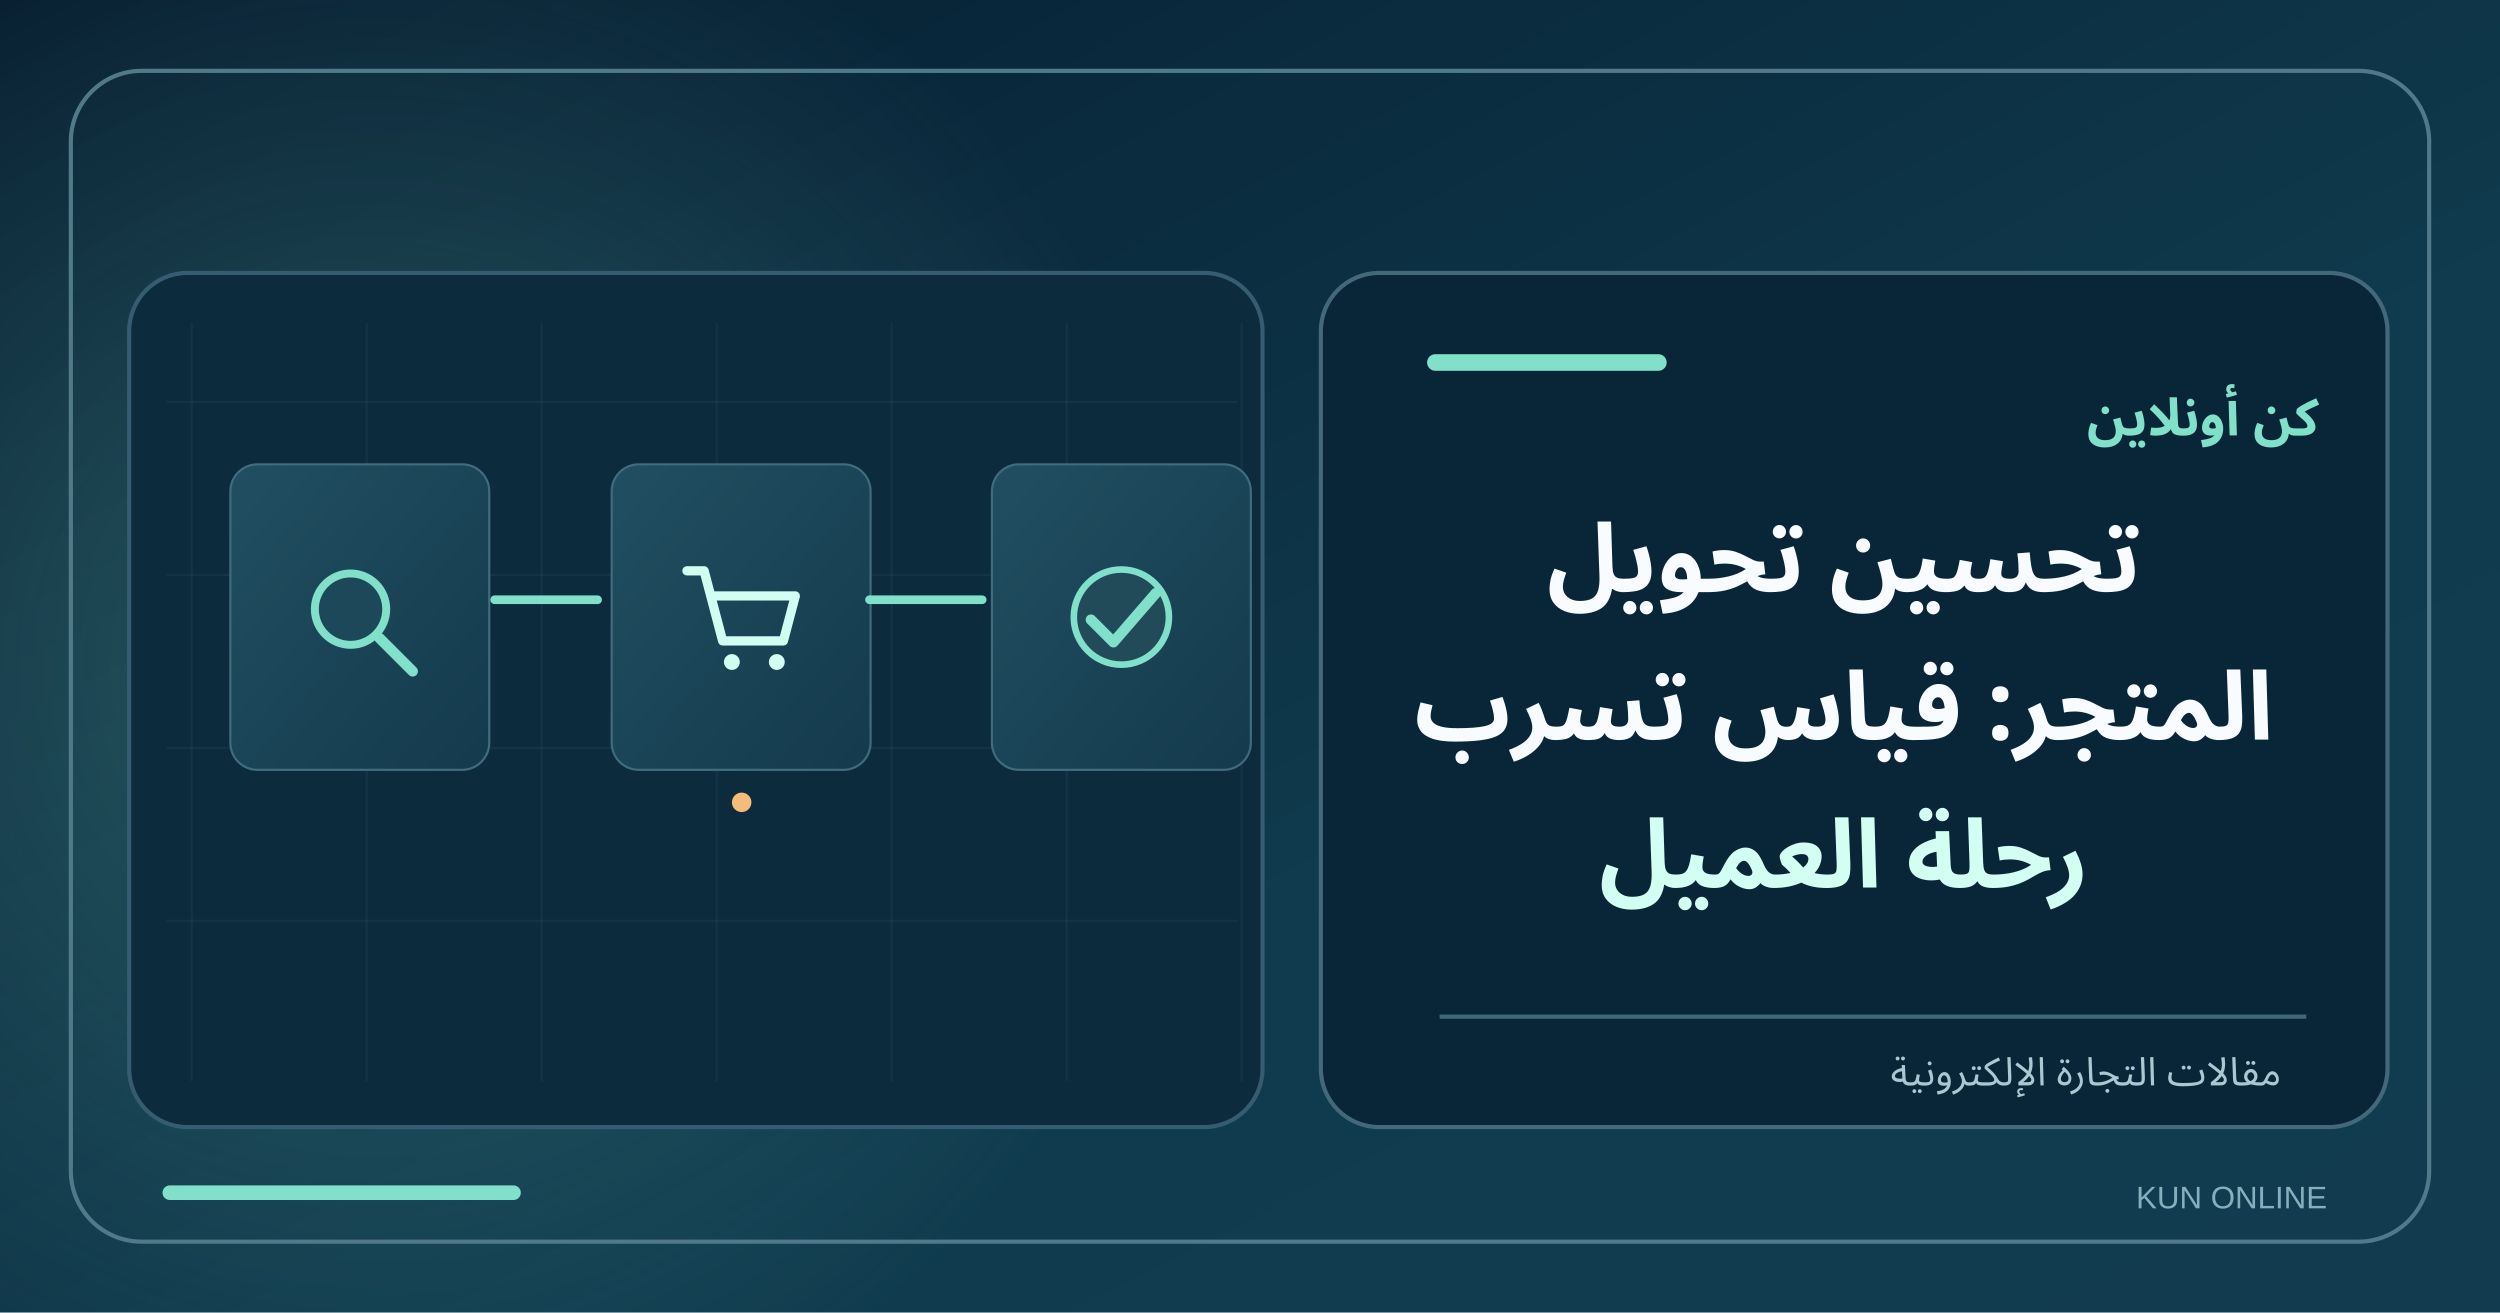
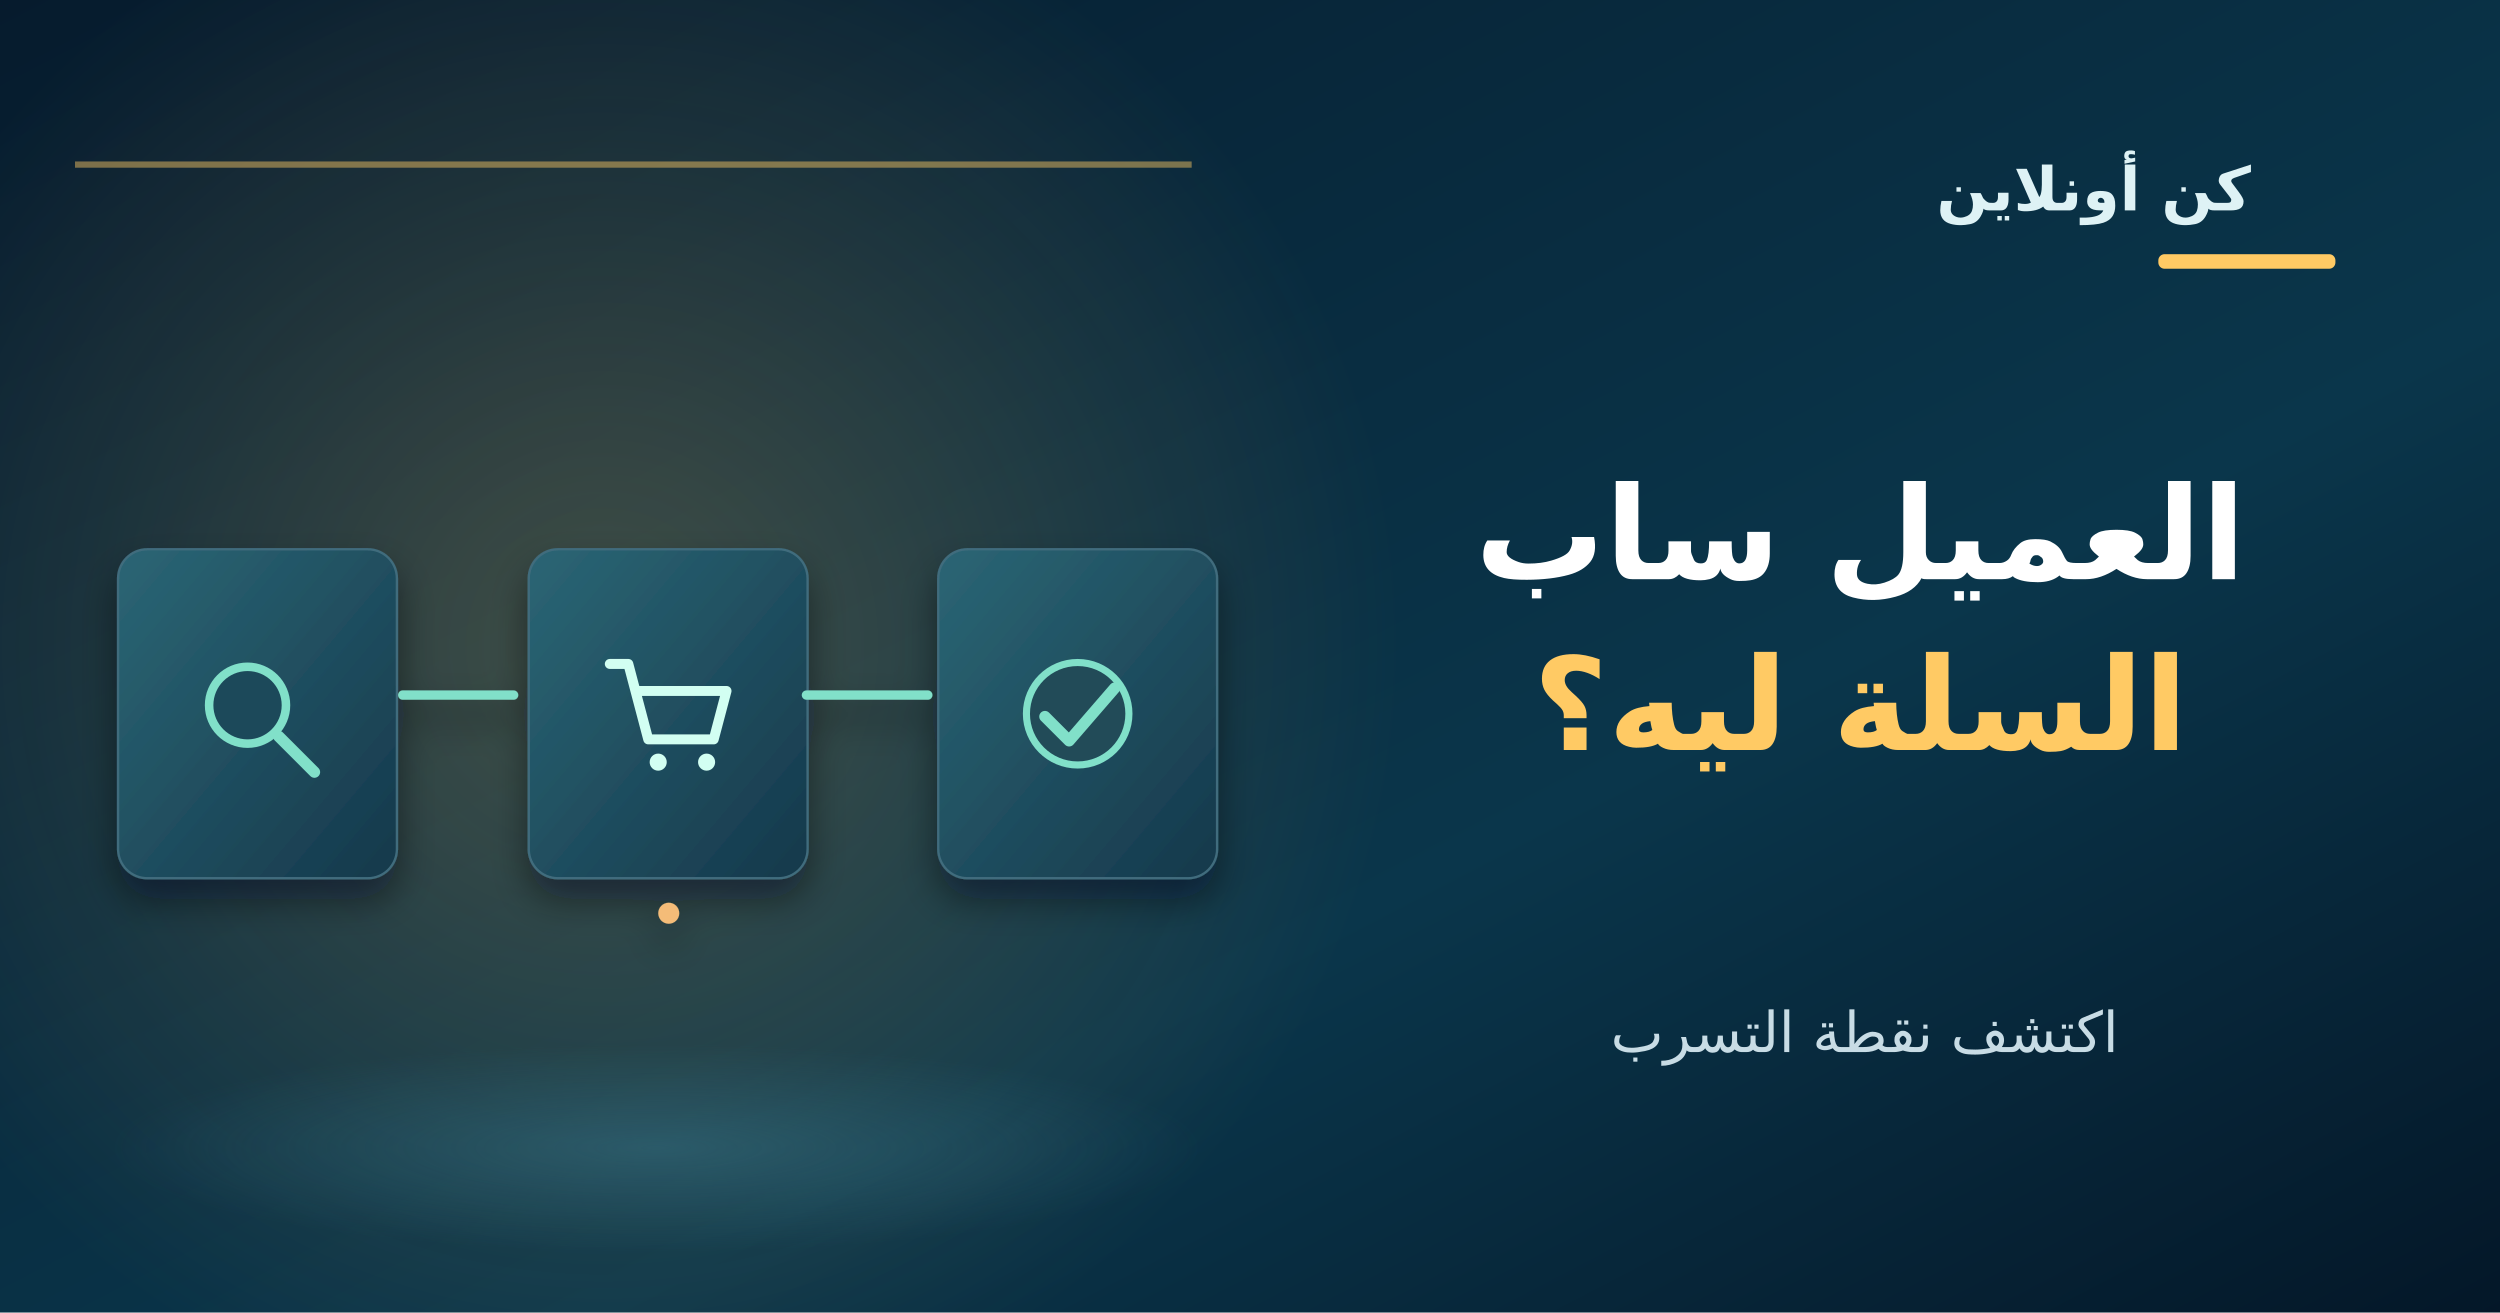
<svg xmlns="http://www.w3.org/2000/svg" width="1200" height="630" viewBox="0 0 1200 630" role="img" aria-labelledby="title desc">
  <defs>
-     <linearGradient id="back" x1="0" y1="0" x2="1" y2="1">
-       <stop stop-color="#061d30" />
-       <stop offset=".62" stop-color="#103b4e" />
-       <stop offset="1" stop-color="#123b50" />
+     <linearGradient id="bg" x1="0" y1="0" x2="1" y2="1">
+       <stop stop-color="#061b2d" />
+       <stop offset=".62" stop-color="#0a364b" />
+       <stop offset="1" stop-color="#041728" />
    </linearGradient>
+     <radialGradient id="glow">
+       <stop stop-color="#ffca64" stop-opacity=".23" />
+       <stop offset="1" stop-color="#ffca64" stop-opacity="0" />
+     </radialGradient>
    <linearGradient id="glass" x1="0" y1="0" x2="1" y2="1">
-       <stop stop-color="#214f61" />
-       <stop offset="1" stop-color="#143a4d" />
+       <stop stop-color="#2b6675" />
+       <stop offset="1" stop-color="#15384b" />
    </linearGradient>
-     <radialGradient id="bloom">
-       <stop stop-color="#81e0c9" stop-opacity=".24" />
-       <stop offset="1" stop-color="#81e0c9" stop-opacity="0" />
+     <filter id="drop" x="-30%" y="-30%" width="170%" height="170%">
+       <feDropShadow dx="0" dy="17" stdDeviation="16" flood-color="#010e19" flood-opacity=".45" />
+     </filter>
+     <clipPath id="artStage">
+       <rect x="15" y="105" width="614" height="440" rx="12" />
+     </clipPath>
+     <radialGradient id="floor">
+       <stop stop-color="#3a798d" stop-opacity=".45" />
+       <stop offset="1" stop-color="#3a798d" stop-opacity="0" />
    </radialGradient>
  </defs>
-   <rect width="1200" height="630" fill="url(#back)" />
-   <circle cx="180" cy="320" r="390" fill="url(#bloom)" />
-   <rect x="34" y="34" width="1132" height="562" rx="34" fill="none" stroke="#51798a" stroke-width="2" />
-   <rect x="62" y="131" width="544" height="410" rx="28" fill="#0c2b3d" stroke="#365c71" stroke-width="2" />
-   <g stroke="#508396" stroke-opacity=".10" stroke-width="1">
-     <path d="M92 155V519" />
-     <path d="M176 155V519" />
-     <path d="M260 155V519" />
-     <path d="M344 155V519" />
-     <path d="M428 155V519" />
-     <path d="M512 155V519" />
-     <path d="M596 155V519" />
-     <path d="M80 193H594" />
-     <path d="M80 276H594" />
-     <path d="M80 359H594" />
-     <path d="M80 442H594" />
+   <rect width="1200" height="630" fill="url(#bg)" />
+   <circle cx="290" cy="310" r="381" fill="url(#glow)" />
+   <ellipse cx="315" cy="551" rx="260" ry="50" fill="url(#floor)" />
+   <path d="M36 79H572" stroke="#ffca64" stroke-width="3" opacity=".46" />
+   <g clip-path="url(#artStage)">
+     <g id="topic-art" filter="url(#drop)" transform="translate(-15 155) scale(.56)">
+       <rect x="128" y="194" width="239" height="282" rx="25" fill="url(#glass)" stroke="#416c7d" stroke-width="2" />
+       <g transform="translate(186.5 274) scale(1.22)">
+         <circle cx="43" cy="44" r="27" fill="#1d485a" stroke="#81e0c9" stroke-width="6" />
+         <path d="M65 66L90 91" fill="none" stroke="#81e0c9" stroke-width="8" stroke-linecap="round" stroke-linejoin="round" />
+       </g>
+       <rect x="480" y="194" width="239" height="282" rx="25" fill="url(#glass)" stroke="#416c7d" stroke-width="2" />
+       <g transform="translate(538.5 274) scale(1.22)">
+         <path d="M9 15H22L36 68H82L91 34H29" fill="none" stroke="#d2fff2" stroke-width="7" stroke-linecap="round" stroke-linejoin="round" />
+         <circle cx="43" cy="84" r="6" fill="#d2fff2" stroke="none" stroke-width="0" />
+         <circle cx="77" cy="84" r="6" fill="#d2fff2" stroke="none" stroke-width="0" />
+       </g>
+       <rect x="831" y="194" width="239" height="282" rx="25" fill="url(#glass)" stroke="#416c7d" stroke-width="2" />
+       <g transform="translate(889.5 274) scale(1.22)">
+         <circle cx="50" cy="50" r="36" fill="#214b58" stroke="#81e0c9" stroke-width="5" />
+         <path d="M27 52L44 69L76 32" fill="none" stroke="#81e0c9" stroke-width="8" stroke-linecap="round" stroke-linejoin="round" />
+       </g>
+       <path d="M372 319H467M718 319H822" fill="none" stroke="#81e0c9" stroke-width="8" stroke-linecap="round" stroke-linejoin="round" />
+       <circle cx="600" cy="506" r="9" fill="#f4bc78" stroke="none" stroke-width="0" />
+     </g>
  </g>
-   <g id="topic-illustration" transform="translate(44 122) scale(.52)">
-     <rect x="128" y="194" width="239" height="282" rx="25" fill="url(#glass)" stroke="#416c7d" stroke-width="2" />
-     <g transform="translate(186.5 274) scale(1.22)">
-       <circle cx="43" cy="44" r="27" fill="#1d485a" stroke="#81e0c9" stroke-width="6" />
-       <path d="M65 66L90 91" fill="none" stroke="#81e0c9" stroke-width="8" stroke-linecap="round" stroke-linejoin="round" />
-     </g>
-     <rect x="480" y="194" width="239" height="282" rx="25" fill="url(#glass)" stroke="#416c7d" stroke-width="2" />
-     <g transform="translate(538.5 274) scale(1.22)">
-       <path d="M9 15H22L36 68H82L91 34H29" fill="none" stroke="#d2fff2" stroke-width="7" stroke-linecap="round" stroke-linejoin="round" />
-       <circle cx="43" cy="84" r="6" fill="#d2fff2" stroke="none" stroke-width="0" />
-       <circle cx="77" cy="84" r="6" fill="#d2fff2" stroke="none" stroke-width="0" />
-     </g>
-     <rect x="831" y="194" width="239" height="282" rx="25" fill="url(#glass)" stroke="#416c7d" stroke-width="2" />
-     <g transform="translate(889.5 274) scale(1.22)">
-       <circle cx="50" cy="50" r="36" fill="#214b58" stroke="#81e0c9" stroke-width="5" />
-       <path d="M27 52L44 69L76 32" fill="none" stroke="#81e0c9" stroke-width="8" stroke-linecap="round" stroke-linejoin="round" />
-     </g>
-     <path d="M372 319H467M718 319H822" fill="none" stroke="#81e0c9" stroke-width="8" stroke-linecap="round" stroke-linejoin="round" />
-     <circle cx="600" cy="506" r="9" fill="#f4bc78" stroke="none" stroke-width="0" />
+   <text x="1005" y="101" direction="rtl" text-anchor="middle" font-family="Cairo,Tajawal,Segoe UI,Arial,sans-serif" font-size="29" font-weight="700" fill="#def2f5">كن أونلاين</text>
+   <rect x="1036" y="122" width="85" height="7" rx="3" fill="#ffca64" />
+   <g id="hook">
+     <text x="893" y="278" direction="rtl" unicode-bidi="plaintext" text-anchor="middle" font-family="Cairo,Tajawal,Segoe UI,Arial,sans-serif" font-size="62" font-weight="900" fill="#ffffff">العميل ساب</text>
+     <text x="893" y="360" direction="rtl" unicode-bidi="plaintext" text-anchor="middle" font-family="Cairo,Tajawal,Segoe UI,Arial,sans-serif" font-size="62" font-weight="900" fill="#ffca64">السلة ليه؟</text>
  </g>
-   <rect x="634" y="131" width="512" height="410" rx="28" fill="#092639" stroke="#436879" stroke-width="2" />
-   <rect x="685" y="170" width="115" height="8" rx="4" fill="#81e0c9" />
-   <text x="1113" y="209" direction="rtl" text-anchor="start" font-family="Cairo,Tajawal,Noto Sans Arabic,Segoe UI,Arial,sans-serif" font-size="25" font-weight="700" fill="#81e0c9">كن أونلاين</text>
-   <g id="article-title">
-     <text x="885" y="284" text-anchor="middle" direction="rtl" unicode-bidi="plaintext" font-family="Cairo,Tajawal,Noto Sans Arabic,Segoe UI,Arial,sans-serif" font-size="46" font-weight="700" letter-spacing="0" fill="#f8fbff">تحسين تحويل</text>
-     <text x="885" y="355" text-anchor="middle" direction="rtl" unicode-bidi="plaintext" font-family="Cairo,Tajawal,Noto Sans Arabic,Segoe UI,Arial,sans-serif" font-size="46" font-weight="700" letter-spacing="0" fill="#f8fbff">المتجر: قياس تسرب</text>
-     <text x="885" y="426" text-anchor="middle" direction="rtl" unicode-bidi="plaintext" font-family="Cairo,Tajawal,Noto Sans Arabic,Segoe UI,Arial,sans-serif" font-size="46" font-weight="700" letter-spacing="0" fill="#d2fff2">رحلة العميل</text>
-   </g>
-   <path d="M691 488H1107" stroke="#426979" stroke-width="2" />
-   <text x="1095" y="521" direction="rtl" text-anchor="start" font-family="Cairo,Tajawal,Noto Sans Arabic,Segoe UI,Arial,sans-serif" font-size="19" fill="#a9c8d2">مقالات التجارة الإلكترونية</text>
-   <rect x="78" y="569" width="172" height="7" rx="3.5" fill="#81e0c9" />
-   <text x="1117" y="580" direction="rtl" text-anchor="start" font-family="Arial,sans-serif" font-size="15" fill="#87aebc">KUN ONLINE</text>
+   <text x="895" y="505" direction="rtl" text-anchor="middle" font-family="Cairo,Tajawal,Segoe UI,Arial,sans-serif" font-size="27" fill="#c8dce5">اكتشف نقطة التسرب</text>
</svg>
